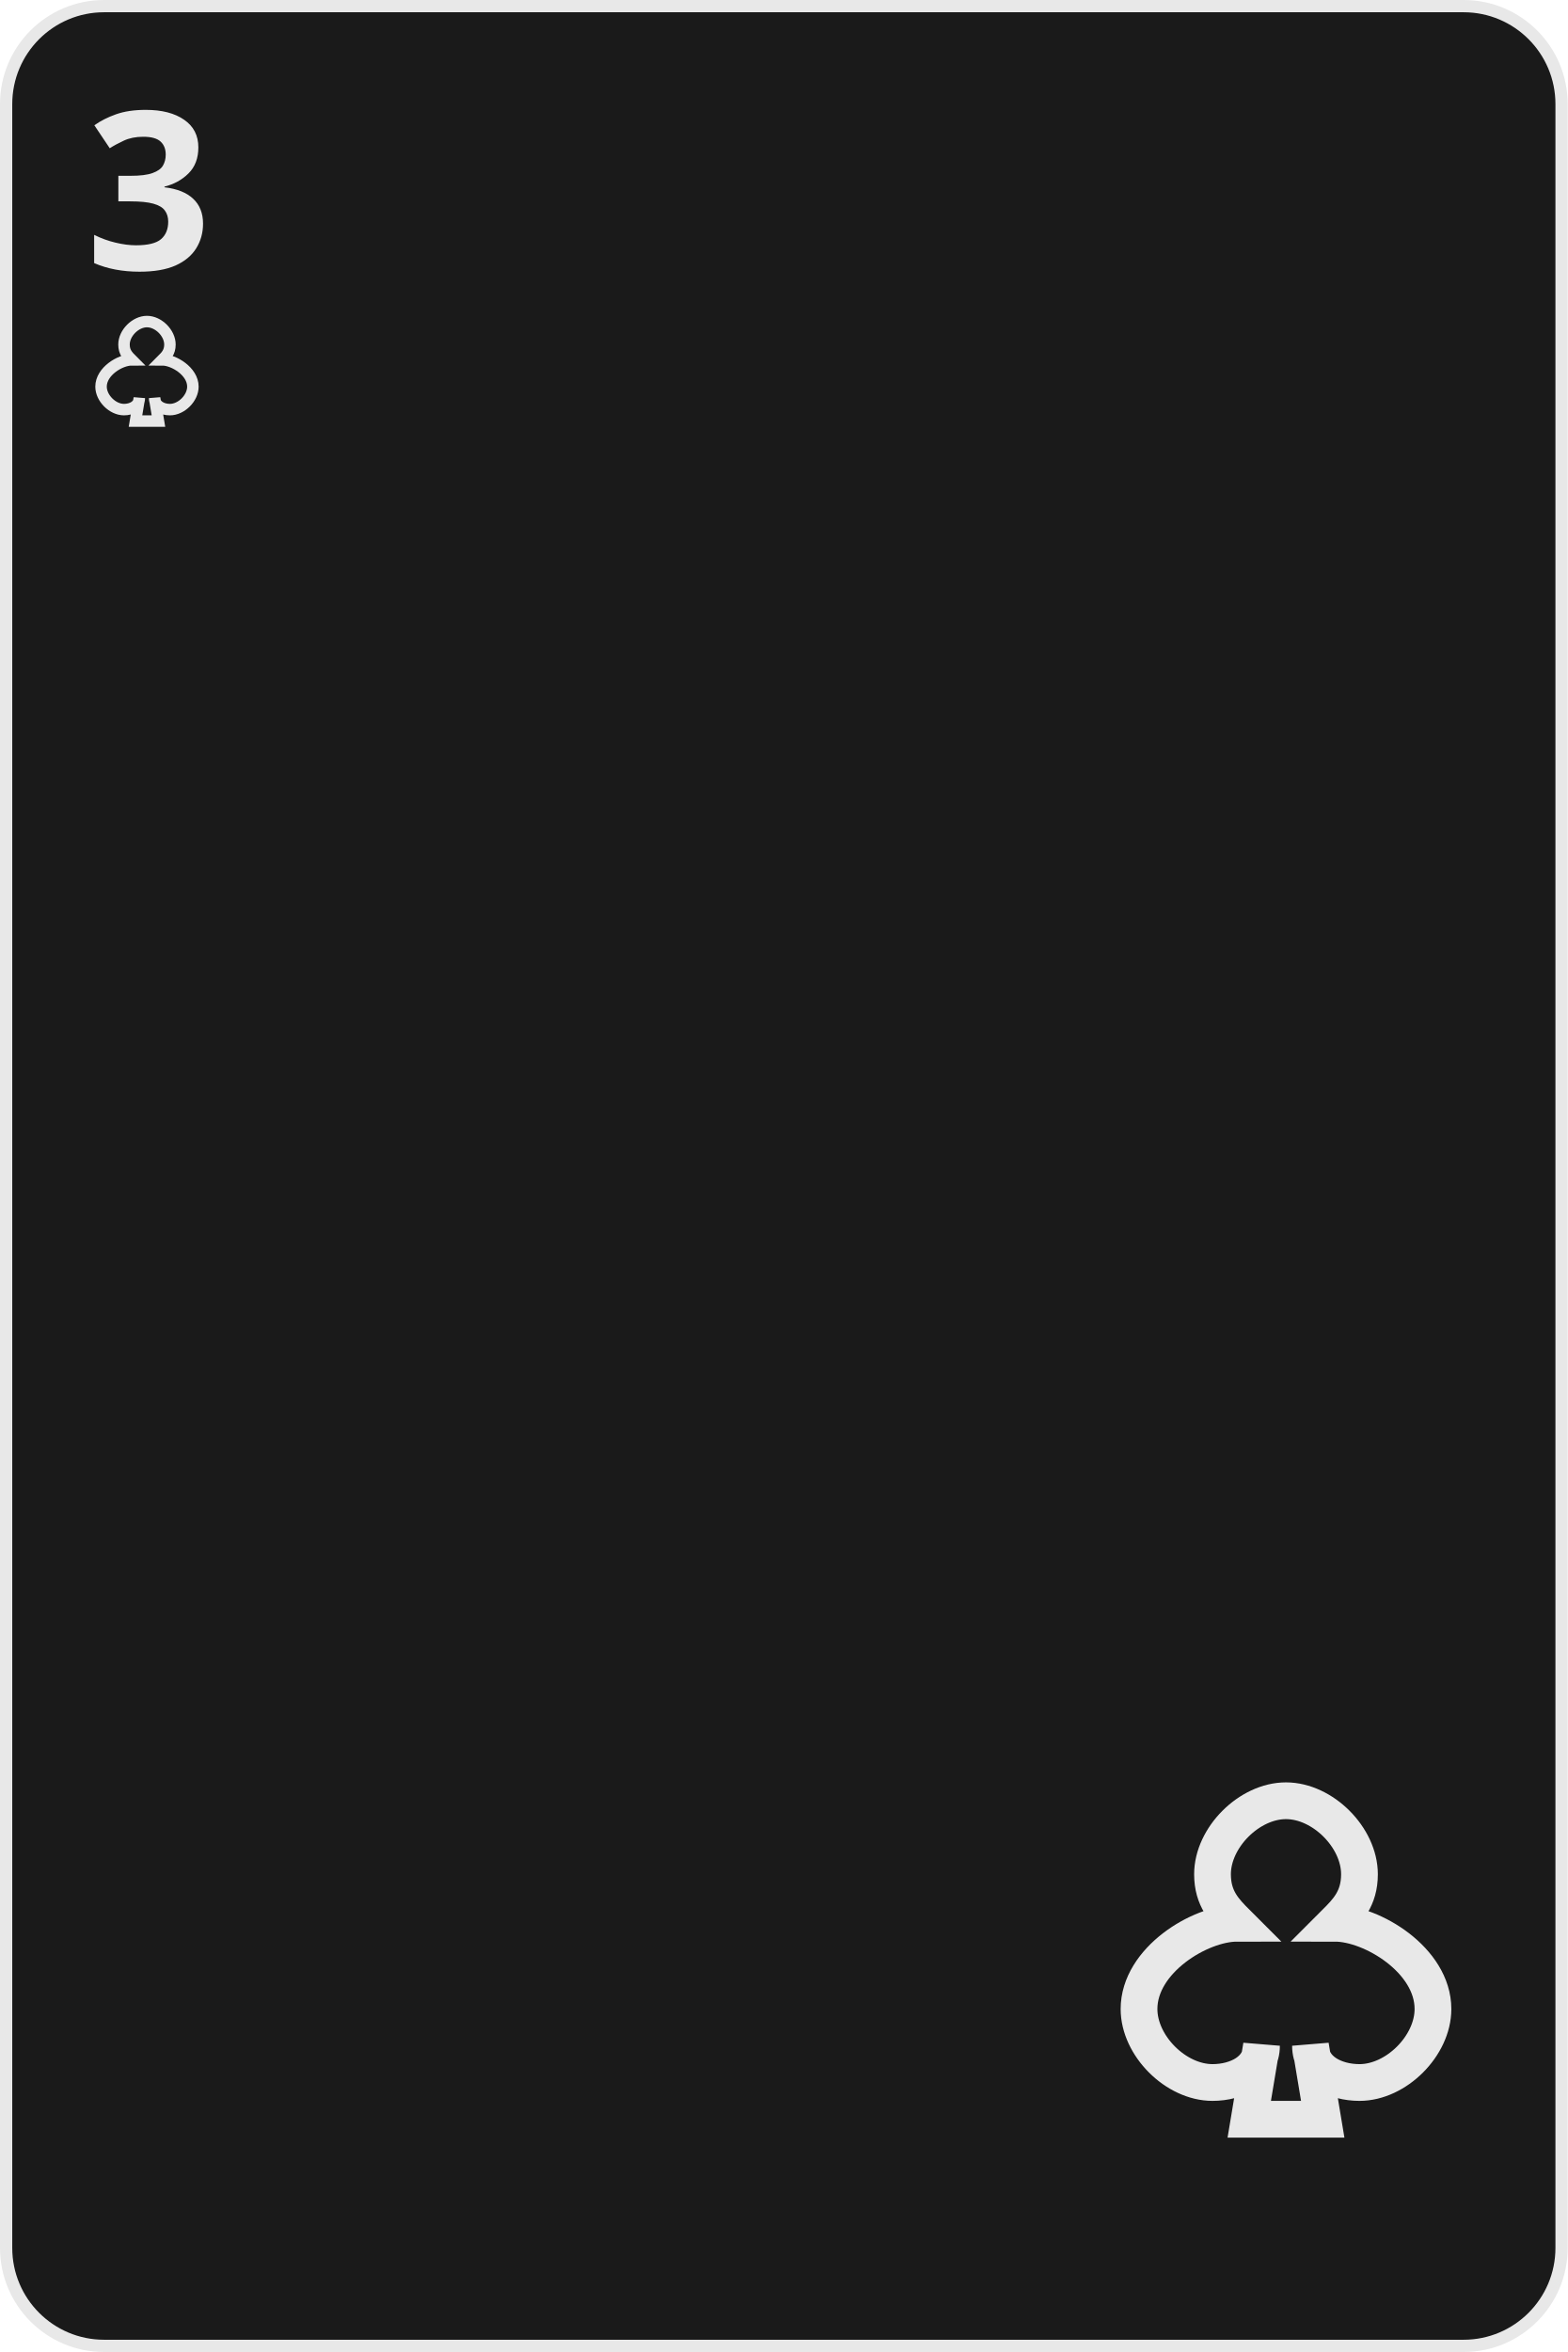
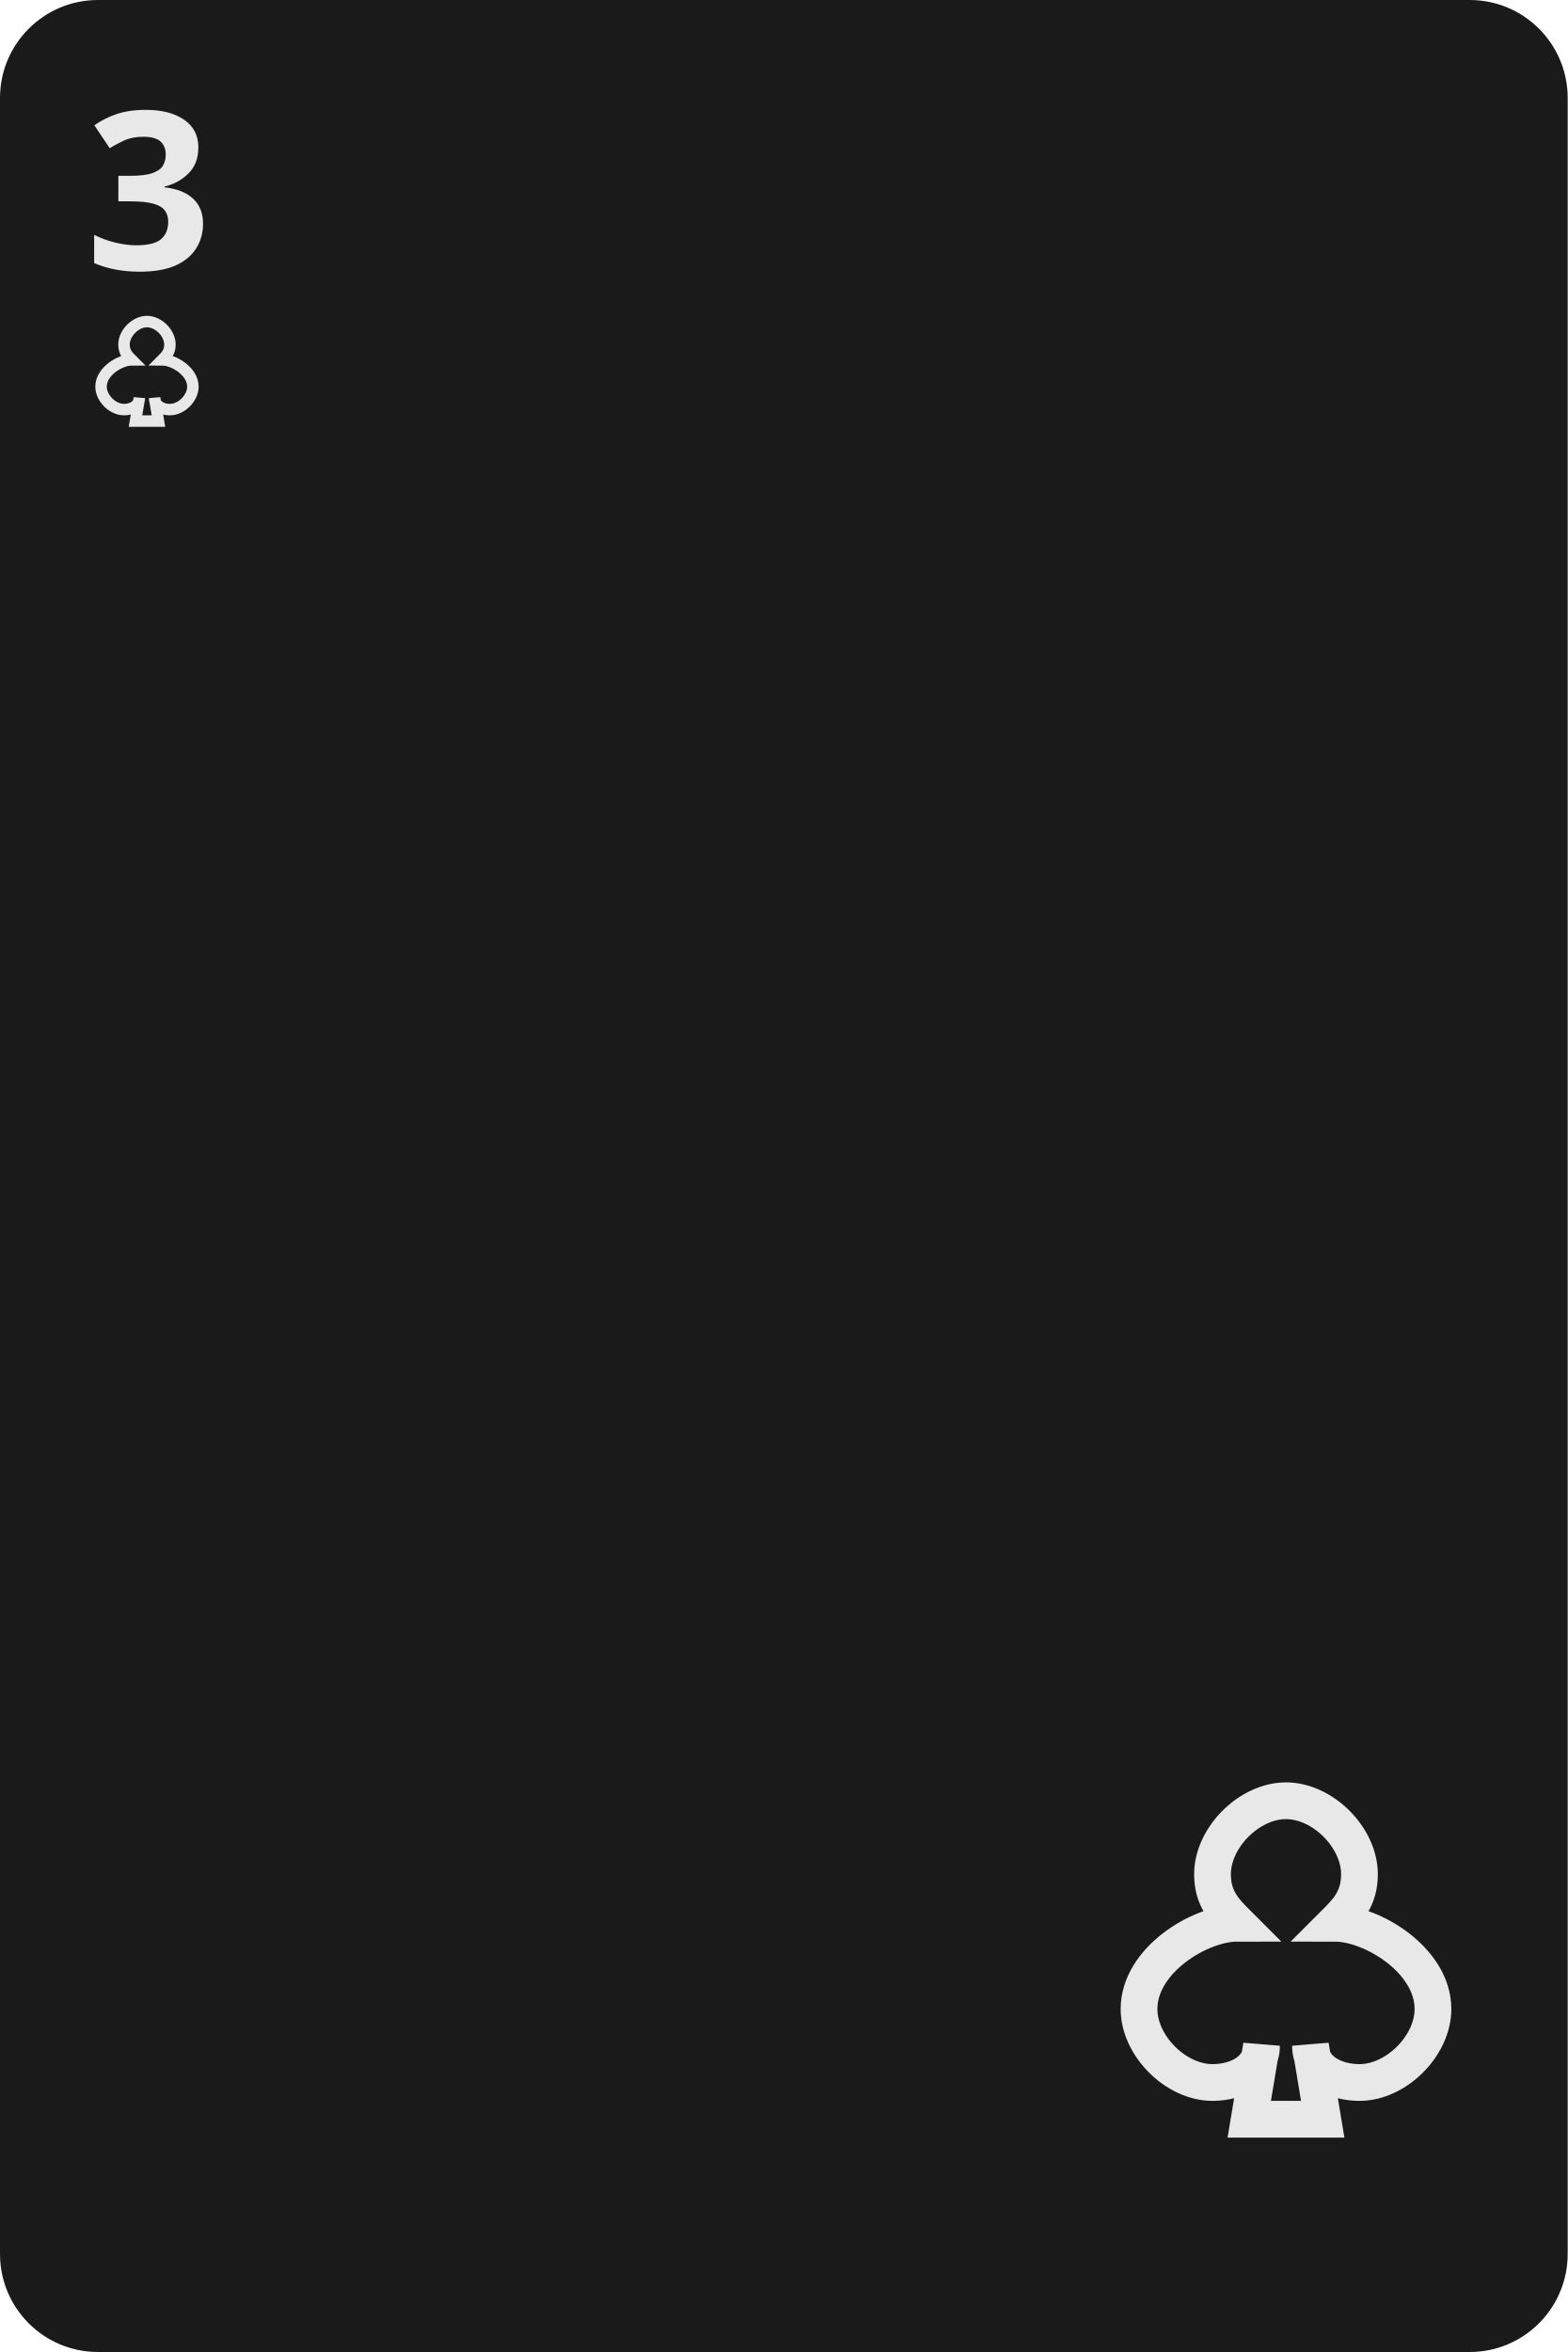
<svg xmlns="http://www.w3.org/2000/svg" width="256" height="384" viewBox="0 0 256 384">
-   <rect x="1" y="1" width="254" height="382" rx="16" ry="16" fill="#1a1a1a" stroke="#e8e8e8" stroke-width="2" />
+   <rect x="0" y="0" width="256" height="384" rx="16" ry="16" fill="#1a1a1a" />
  <text x="14" y="44" font-family="Fira Mono" font-size="36" font-weight="700" fill="#e8e8e8">3</text>
  <g transform="translate(14 50) scale(0.625)">
    <path d="M16,4 C 13,4 10,7 10,10 C 10,12 11,13 12,14 C 9,14 4,17 4,21 C 4,24 7,27 10,27 C 12,27 14,26 14,24 L 13,30 L 19,30 L 18,24 C 18,26 20,27 22,27 C 25,27 28,24 28,21 C 28,17 23,14 20,14 C 21,13 22,12 22,10 C 22,7 19,4 16,4 Z" fill="none" stroke="#e8e8e8" stroke-width="3" />
  </g>
  <g transform="translate(178 286) scale(2)">
    <path d="M16,4 C 13,4 10,7 10,10 C 10,12 11,13 12,14 C 9,14 4,17 4,21 C 4,24 7,27 10,27 C 12,27 14,26 14,24 L 13,30 L 19,30 L 18,24 C 18,26 20,27 22,27 C 25,27 28,24 28,21 C 28,17 23,14 20,14 C 21,13 22,12 22,10 C 22,7 19,4 16,4 Z" fill="none" stroke="#e8e8e8" stroke-width="3" />
  </g>
</svg>
